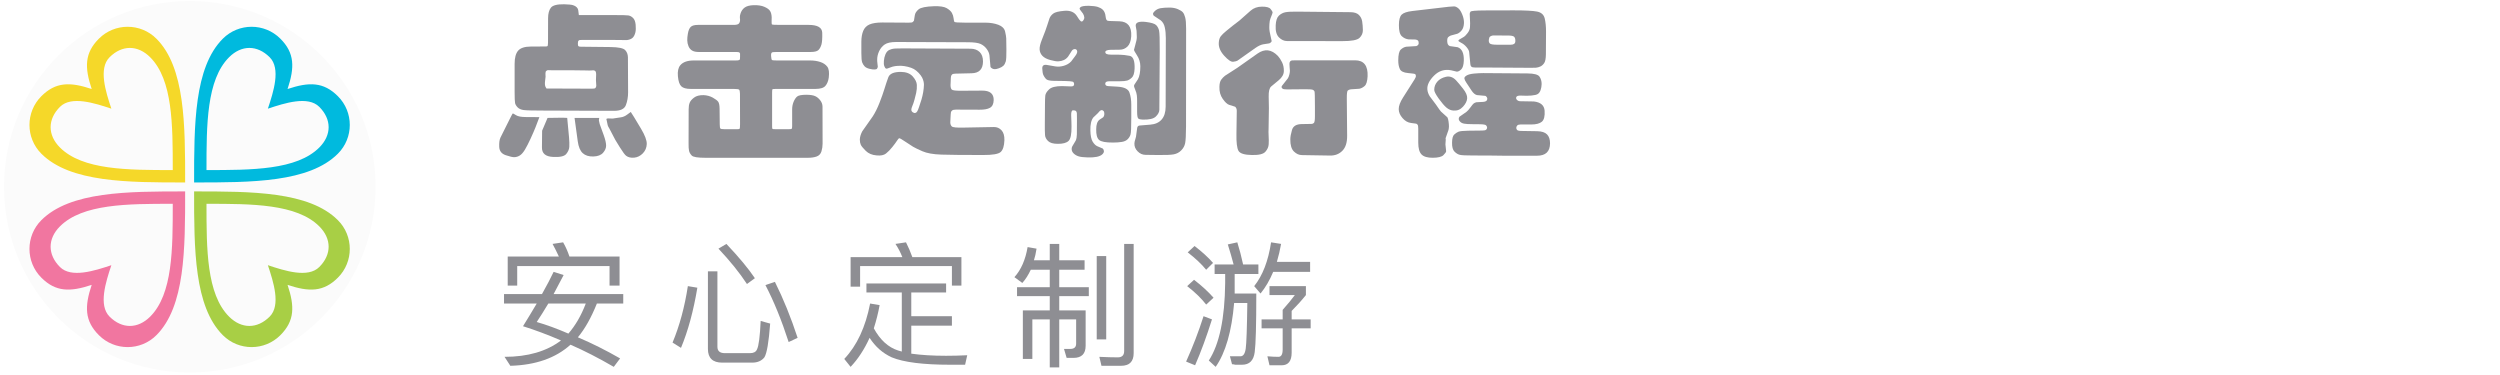
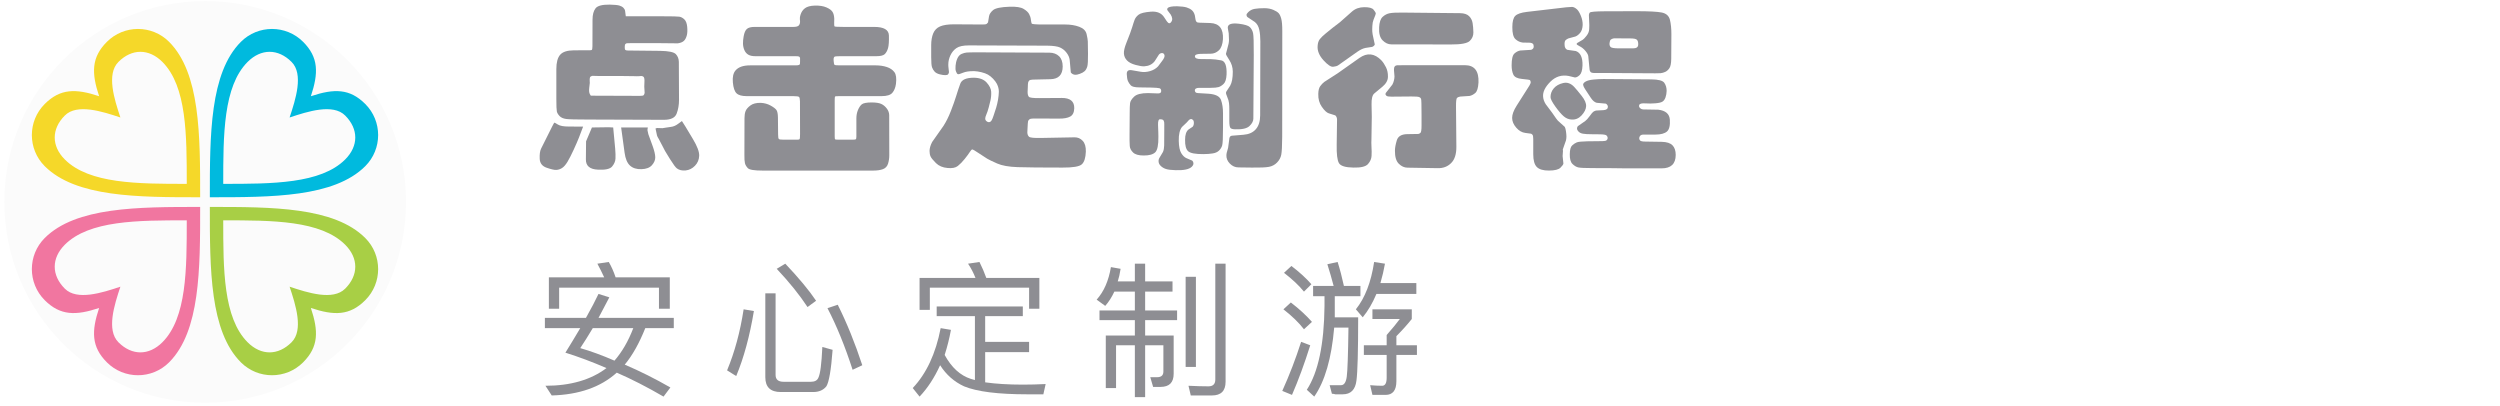
- <svg xmlns="http://www.w3.org/2000/svg" xml:space="preserve" width="400px" height="60px" version="1.1" style="shape-rendering:geometricPrecision; text-rendering:geometricPrecision; image-rendering:optimizeQuality; fill-rule:evenodd; clip-rule:evenodd" viewBox="0 0 400 60">
+ <svg xmlns="http://www.w3.org/2000/svg" xml:space="preserve" width="370" height="60" version="1.1" style="shape-rendering:geometricPrecision; text-rendering:geometricPrecision; image-rendering:optimizeQuality; fill-rule:evenodd; clip-rule:evenodd" viewBox="0 0 370 60">
  <g id="图层_x0020_1">
    <path class="fil0" d="M86.301 18.74c-0.24,0.65 -0.449,1.2 -0.628,1.649 -0.179,0.454 -0.436,1.044 -0.772,1.777 -0.337,0.733 -0.642,1.327 -0.913,1.781 -0.275,0.449 -0.545,0.759 -0.82,0.93 -0.271,0.17 -0.559,0.261 -0.855,0.27 -0.258,0.018 -0.721,-0.087 -1.389,-0.314 -0.668,-0.227 -1.016,-0.668 -1.047,-1.323 -0.031,-0.654 0.035,-1.156 0.196,-1.497l1.611 -3.221c0.214,-0.428 0.336,-0.642 0.367,-0.646 0.03,-0.004 0.2,0.092 0.519,0.288 0.314,0.196 0.847,0.293 1.597,0.293l2.134 0.013zm1.38 -11.881l0.013 -3.937c0,-0.75 0.153,-1.313 0.45,-1.693 0.296,-0.38 0.999,-0.559 2.107,-0.546 0.708,0.018 1.188,0.066 1.432,0.144 0.249,0.074 0.445,0.188 0.589,0.336 0.144,0.149 0.228,0.306 0.245,0.467l0.1 0.782 5.639 0c1.244,0 2.004,0.017 2.27,0.056 0.27,0.04 0.519,0.171 0.755,0.398 0.236,0.227 0.375,0.589 0.423,1.091 0.048,0.506 0.031,0.912 -0.043,1.231 -0.105,0.406 -0.258,0.702 -0.467,0.881 -0.21,0.179 -0.507,0.293 -0.891,0.345l-2.479 -0.026 -4.591 0c-0.249,0 -0.402,0.004 -0.463,0.013 -0.057,0.009 -0.122,0.043 -0.196,0.101 -0.074,0.06 -0.11,0.209 -0.114,0.444 -0.004,0.232 0.026,0.38 0.088,0.441 0.065,0.057 0.192,0.088 0.379,0.088l4.753 0.052c1.27,0.018 2.052,0.179 2.344,0.484 0.288,0.306 0.436,0.69 0.445,1.153l0.026 5.613c0,0.742 -0.117,1.422 -0.353,2.038 -0.232,0.62 -0.873,0.925 -1.925,0.917l-11.147 -0.04c-1.75,0 -2.837,-0.026 -3.269,-0.083 -0.428,-0.056 -0.755,-0.2 -0.978,-0.427 -0.222,-0.232 -0.358,-0.459 -0.41,-0.681 -0.048,-0.218 -0.074,-0.843 -0.074,-1.864l0 -4.413c0,-0.982 0.187,-1.685 0.563,-2.117 0.375,-0.432 1.043,-0.65 2.007,-0.659l2.414 -0.013c0.131,0 0.218,-0.017 0.271,-0.056 0.052,-0.04 0.078,-0.21 0.087,-0.52zm-0.24 7.302l7.262 0.027c0.306,0.008 0.498,-0.031 0.568,-0.114 0.074,-0.087 0.118,-0.201 0.135,-0.345l-0.052 -0.868c-0.009,-0.018 -0.009,-0.048 0,-0.092l0.026 -0.781c0,-0.048 0,-0.105 0,-0.166 -0.009,-0.214 -0.048,-0.358 -0.113,-0.432 -0.07,-0.079 -0.184,-0.127 -0.345,-0.144 -0.018,0 -0.127,0.008 -0.323,0.026 -0.196,0.017 -0.45,0.017 -0.76,0 -0.31,-0.018 -0.995,-0.026 -2.051,-0.026l-3.234 0 -0.921 -0.022c-0.179,0.065 -0.284,0.144 -0.314,0.227 -0.031,0.087 -0.044,0.166 -0.044,0.244 -0.009,0.109 -0.009,0.223 0.004,0.341 0.013,0.113 0.018,0.192 0.013,0.235 -0.004,0.04 -0.03,0.284 -0.083,0.72 -0.052,0.441 -0.017,0.76 0.101,0.956l0.131 0.214zm2.618 4.671l0.694 0.034 0.293 3.121c0.052,0.607 0.065,1.104 0.044,1.497 -0.022,0.393 -0.184,0.777 -0.493,1.153 -0.306,0.375 -1.009,0.532 -2.109,0.471 -1.2,-0.053 -1.793,-0.559 -1.776,-1.524l0.026 -2.671 0.869 -2.047 2.452 -0.034zm1.869 0.034l3.95 0c-0.048,0.258 -0.066,0.402 -0.048,0.437l0.126 0.563 0.65 1.789c0.24,0.673 0.363,1.209 0.372,1.611 0.008,0.401 -0.149,0.79 -0.48,1.169 -0.328,0.38 -0.847,0.581 -1.563,0.603 -0.716,0.022 -1.283,-0.157 -1.698,-0.533 -0.41,-0.375 -0.677,-1.012 -0.799,-1.915l-0.51 -3.724zm9.514 -0.139l1.113 1.854c0.638,1.066 0.947,1.891 0.926,2.467 -0.022,0.58 -0.232,1.078 -0.624,1.483 -0.398,0.411 -0.86,0.642 -1.384,0.694 -0.524,0.049 -0.951,-0.048 -1.283,-0.296 -0.196,-0.136 -0.537,-0.598 -1.026,-1.379 -0.484,-0.786 -0.729,-1.183 -0.729,-1.192l-0.921 -1.763c-0.161,-0.258 -0.253,-0.441 -0.279,-0.55l-0.192 -0.908c-0.017,-0.026 -0.026,-0.057 -0.031,-0.092 -0.004,-0.03 0.075,-0.065 0.236,-0.1l0.795 0.026c0.065,0 0.2,-0.022 0.401,-0.065 0.201,-0.044 0.485,-0.083 0.855,-0.127 0.371,-0.043 0.734,-0.197 1.083,-0.467 0.349,-0.271 0.528,-0.402 0.541,-0.397 0.013,0.004 0.188,0.275 0.519,0.812z" fill="#8E8E93" />
    <path id="1" class="fil0" d="M126.744 20.197l0 -2.684c0,-0.428 0.074,-0.829 0.223,-1.204 0.153,-0.371 0.34,-0.659 0.563,-0.856 0.227,-0.196 0.733,-0.292 1.514,-0.292 0.616,0.009 1.074,0.078 1.375,0.218 0.306,0.135 0.576,0.358 0.812,0.663 0.24,0.306 0.362,0.638 0.371,0.995l0.013 5.949c0,0.42 -0.061,0.83 -0.183,1.236 -0.127,0.401 -0.38,0.676 -0.764,0.816 -0.38,0.139 -0.86,0.209 -1.432,0.209l-16.354 0c-1.244,0 -1.977,-0.118 -2.204,-0.362 -0.227,-0.244 -0.371,-0.489 -0.428,-0.742 -0.061,-0.253 -0.087,-0.672 -0.078,-1.261l0.013 -5.395c0,-0.419 0.052,-0.764 0.161,-1.043 0.105,-0.275 0.341,-0.554 0.707,-0.829 0.367,-0.28 0.882,-0.406 1.537,-0.393 0.545,0.026 1.034,0.161 1.471,0.406 0.432,0.24 0.72,0.463 0.855,0.659 0.135,0.196 0.21,0.563 0.218,1.1l0.026 2.531c0,0.367 0.035,0.581 0.11,0.651 0.069,0.07 0.274,0.1 0.606,0.1l2.148 0c0.153,0 0.257,-0.018 0.305,-0.061 0.052,-0.044 0.079,-0.297 0.079,-0.755l-0.013 -4.858c-0.009,-0.341 -0.053,-0.555 -0.127,-0.642 -0.079,-0.083 -0.371,-0.126 -0.881,-0.126l-6.87 0c-0.716,0 -1.218,-0.14 -1.506,-0.415 -0.293,-0.279 -0.472,-0.812 -0.546,-1.606 -0.074,-0.794 0.057,-1.384 0.389,-1.776 0.427,-0.502 1.143,-0.756 2.151,-0.756l6.726 0c0.28,0 0.458,-0.021 0.528,-0.065 0.074,-0.039 0.118,-0.087 0.131,-0.14 0.009,-0.052 0.018,-0.174 0.018,-0.371l0 -0.523c-0.035,-0.092 -0.079,-0.162 -0.135,-0.197 -0.057,-0.039 -0.236,-0.061 -0.542,-0.061l-5.935 0c-0.442,0 -0.795,-0.074 -1.053,-0.227 -0.261,-0.153 -0.454,-0.388 -0.584,-0.698 -0.127,-0.31 -0.192,-0.624 -0.197,-0.948 -0.004,-0.318 0.027,-0.672 0.096,-1.051 0.092,-0.537 0.253,-0.908 0.48,-1.109 0.223,-0.201 0.607,-0.301 1.144,-0.301l5.739 0c0.41,0 0.681,-0.074 0.808,-0.223 0.126,-0.148 0.188,-0.358 0.179,-0.619l-0.027 -0.306c-0.017,-0.196 0.014,-0.41 0.092,-0.641 0.127,-0.42 0.349,-0.742 0.664,-0.978 0.314,-0.236 0.799,-0.367 1.457,-0.389 0.69,-0.017 1.262,0.07 1.711,0.267 0.454,0.196 0.755,0.419 0.908,0.667 0.157,0.245 0.24,0.585 0.258,1.022 0,0.052 -0.005,0.235 -0.013,0.554 -0.009,0.323 0.008,0.511 0.043,0.563 0.039,0.057 0.476,0.083 1.314,0.083l4.565 0c1.432,0 2.156,0.424 2.178,1.266 0.022,0.847 -0.017,1.462 -0.122,1.855 -0.118,0.41 -0.288,0.715 -0.502,0.916 -0.218,0.201 -0.637,0.297 -1.248,0.297l-5.395 0c-0.463,0 -0.724,0.03 -0.79,0.083 -0.061,0.057 -0.105,0.135 -0.118,0.24 -0.017,0.101 -0.017,0.231 0,0.397 0.022,0.314 0.066,0.498 0.127,0.555 0.057,0.056 0.318,0.082 0.781,0.082l5.316 0c0.607,0 1.153,0.083 1.646,0.245 0.489,0.161 0.859,0.415 1.117,0.759 0.258,0.345 0.332,0.926 0.231,1.746 -0.078,0.546 -0.253,0.982 -0.532,1.31 -0.275,0.327 -0.807,0.493 -1.589,0.493l-6.267 0c-0.385,0 -0.594,0.021 -0.629,0.065 -0.03,0.04 -0.048,0.232 -0.048,0.572l0 5.307c0,0.266 0.018,0.415 0.057,0.45 0.039,0.035 0.183,0.048 0.441,0.048l2.226 0c0.205,0 0.336,-0.018 0.397,-0.057 0.057,-0.035 0.087,-0.175 0.087,-0.415z" fill="#8E8E93" />
    <path id="2" class="fil0" d="M144.783 7.745l10.536 0.048c0.598,0.009 1.074,0.188 1.428,0.533 0.353,0.345 0.532,0.851 0.532,1.514 -0.009,1.227 -0.611,1.855 -1.807,1.881l-2.619 0.062c-0.275,0.008 -0.449,0.056 -0.532,0.144 -0.079,0.082 -0.131,0.178 -0.157,0.288 -0.026,0.104 -0.044,0.375 -0.053,0.812l-0.026 0.571c0,0.345 0.061,0.585 0.188,0.725 0.122,0.139 0.641,0.205 1.554,0.196l3.308 -0.021c1.253,-0.01 1.872,0.497 1.855,1.518 -0.018,0.615 -0.218,1.026 -0.602,1.235 -0.38,0.21 -0.935,0.31 -1.659,0.302l-3.775 -0.014c-0.288,0 -0.489,0.044 -0.598,0.127 -0.114,0.087 -0.179,0.183 -0.205,0.292 -0.027,0.114 -0.053,0.48 -0.079,1.1l-0.026 0.537c0.008,0.275 0.087,0.485 0.24,0.633 0.148,0.153 0.764,0.214 1.846,0.188l4.897 -0.092c0.476,-0.009 0.882,0.166 1.209,0.515 0.327,0.349 0.485,0.882 0.467,1.597 -0.035,0.922 -0.231,1.546 -0.589,1.877 -0.358,0.336 -1.31,0.498 -2.85,0.489 -3.129,0 -5.347,-0.021 -6.652,-0.065 -1.305,-0.044 -2.313,-0.223 -3.029,-0.537 -0.716,-0.314 -1.209,-0.554 -1.484,-0.716 -0.27,-0.161 -0.69,-0.436 -1.252,-0.816 -0.563,-0.384 -0.887,-0.568 -0.974,-0.55 -0.083,0.022 -0.205,0.162 -0.362,0.406 -0.157,0.249 -0.406,0.585 -0.742,1.004 -0.336,0.423 -0.676,0.768 -1.017,1.039 -0.341,0.266 -0.842,0.366 -1.51,0.296 -0.716,-0.056 -1.288,-0.301 -1.72,-0.724 -0.427,-0.428 -0.698,-0.755 -0.799,-0.982 -0.1,-0.223 -0.152,-0.498 -0.152,-0.825 0.008,-0.397 0.135,-0.838 0.384,-1.314l1.663 -2.366c0.397,-0.606 0.768,-1.344 1.104,-2.208 0.336,-0.864 0.602,-1.615 0.795,-2.248 0.192,-0.637 0.396,-1.244 0.61,-1.824 0.219,-0.581 0.887,-0.869 2.004,-0.869 0.842,0.009 1.475,0.249 1.898,0.72 0.424,0.476 0.642,0.926 0.664,1.358 0.022,0.432 -0.013,0.864 -0.109,1.296 -0.048,0.231 -0.136,0.572 -0.253,1.017 -0.123,0.449 -0.236,0.799 -0.354,1.056 -0.114,0.258 -0.17,0.463 -0.166,0.62 0.004,0.157 0.083,0.288 0.232,0.397 0.148,0.105 0.292,0.14 0.427,0.096 0.109,-0.026 0.21,-0.109 0.293,-0.257 0.087,-0.144 0.179,-0.376 0.283,-0.69l0.384 -1.174c0.11,-0.367 0.201,-0.759 0.276,-1.178 0.069,-0.42 0.113,-0.812 0.122,-1.183 0.004,-0.371 -0.088,-0.755 -0.284,-1.157 -0.127,-0.249 -0.319,-0.502 -0.568,-0.768 -0.253,-0.262 -0.506,-0.467 -0.768,-0.616 -0.261,-0.144 -0.585,-0.261 -0.977,-0.357 -0.393,-0.092 -0.734,-0.145 -1.026,-0.153 -0.725,-0.018 -1.292,0.066 -1.707,0.244 -0.41,0.179 -0.663,0.245 -0.755,0.197 -0.087,-0.044 -0.174,-0.175 -0.253,-0.385 -0.083,-0.204 -0.105,-0.492 -0.069,-0.859 0.026,-0.349 0.108,-0.698 0.252,-1.043 0.149,-0.345 0.354,-0.577 0.629,-0.699 0.271,-0.118 0.524,-0.187 0.755,-0.209 0.227,-0.022 0.803,-0.031 1.724,-0.031zm-6.966 0.729l0 -1.794c0,-0.672 0.101,-1.252 0.297,-1.737 0.201,-0.484 0.541,-0.829 1.017,-1.034 0.48,-0.205 1.161,-0.31 2.047,-0.31l4.207 0.026c0.358,0.009 0.581,-0.026 0.664,-0.109 0.087,-0.079 0.148,-0.144 0.179,-0.196l0.144 -0.882c0.048,-0.332 0.253,-0.646 0.606,-0.943 0.354,-0.292 1.179,-0.458 2.475,-0.502 0.952,-0.026 1.633,0.079 2.03,0.319 0.401,0.24 0.676,0.489 0.82,0.755 0.144,0.262 0.236,0.541 0.267,0.838 0.035,0.292 0.078,0.489 0.122,0.58 0.048,0.096 0.628,0.14 1.746,0.14l3.212 0c0.781,0 1.475,0.114 2.082,0.34 0.607,0.228 0.965,0.586 1.082,1.074 0.114,0.489 0.175,0.856 0.183,1.1 0.009,0.245 0.018,0.851 0.027,1.82 0.009,0.974 -0.027,1.598 -0.101,1.868 -0.096,0.315 -0.226,0.55 -0.392,0.703 -0.166,0.153 -0.406,0.288 -0.716,0.397 -0.31,0.109 -0.537,0.157 -0.685,0.14 -0.271,-0.018 -0.489,-0.131 -0.651,-0.345l-0.166 -1.868c-0.043,-0.349 -0.196,-0.694 -0.454,-1.039 -0.262,-0.345 -0.58,-0.607 -0.964,-0.781 -0.384,-0.175 -1.026,-0.266 -1.921,-0.275l-11.583 -0.039c-0.834,0 -1.445,0.13 -1.829,0.392 -0.384,0.258 -0.681,0.616 -0.895,1.065 -0.214,0.454 -0.318,0.908 -0.318,1.371 -0.009,0.092 0.004,0.301 0.043,0.624 0.04,0.328 0.057,0.498 0.057,0.511 -0.026,0.139 -0.07,0.244 -0.14,0.323 -0.069,0.074 -0.205,0.113 -0.41,0.113 -0.187,0.009 -0.454,-0.03 -0.799,-0.113 -0.344,-0.088 -0.602,-0.218 -0.768,-0.398 -0.166,-0.178 -0.292,-0.388 -0.384,-0.628 -0.087,-0.236 -0.131,-0.742 -0.131,-1.506z" fill="#8E8E93" />
    <path id="3" class="fil0" d="M177.553 3.359l1.562 0.048c1.34,0.052 1.964,0.851 1.881,2.392 -0.052,0.768 -0.253,1.318 -0.602,1.649 -0.349,0.332 -0.76,0.503 -1.226,0.503l-1.497 0.021c-0.555,0.018 -0.83,0.144 -0.821,0.371 0,0.266 0.293,0.398 0.873,0.398l1.445 0.012c0.466,0.009 0.99,0.07 1.571,0.18 0.58,0.109 0.842,0.807 0.794,2.086 -0.035,0.689 -0.179,1.156 -0.436,1.396 -0.258,0.245 -0.507,0.402 -0.755,0.476 -0.249,0.07 -0.638,0.109 -1.174,0.109l-1.677 0c-0.444,0 -0.663,0.136 -0.654,0.406 0,0.087 0.035,0.17 0.104,0.245 0.066,0.078 0.188,0.117 0.358,0.126l1.533 0.092c1.06,0.07 1.684,0.379 1.881,0.938 0.196,0.559 0.292,1.205 0.292,1.938l0 2.073c0,1.532 -0.039,2.44 -0.126,2.715 -0.084,0.279 -0.236,0.524 -0.454,0.742 -0.219,0.218 -0.524,0.363 -0.921,0.428 -0.398,0.07 -0.869,0.105 -1.415,0.105 -1.174,0.008 -1.92,-0.136 -2.243,-0.424 -0.318,-0.288 -0.471,-0.855 -0.454,-1.702 0,-0.738 0.17,-1.248 0.515,-1.519l0.598 -0.397c0.122,-0.136 0.184,-0.319 0.188,-0.55 0.004,-0.231 -0.044,-0.388 -0.144,-0.471 -0.096,-0.088 -0.188,-0.131 -0.271,-0.131 -0.105,0.008 -0.205,0.056 -0.31,0.144l-0.344 0.38 -0.69 0.654c-0.34,0.432 -0.498,1.126 -0.476,2.069 0.018,0.838 0.144,1.44 0.371,1.811 0.231,0.371 0.48,0.611 0.742,0.725l0.873 0.371c0.118,0.118 0.179,0.262 0.183,0.427 0.005,0.166 -0.082,0.332 -0.262,0.502 -0.392,0.367 -1.182,0.528 -2.365,0.489 -0.646,-0.017 -1.126,-0.074 -1.432,-0.174 -0.305,-0.096 -0.572,-0.253 -0.794,-0.472 -0.223,-0.218 -0.323,-0.471 -0.306,-0.763 0,-0.11 0.035,-0.232 0.101,-0.367l0.55 -0.921c0.113,-0.257 0.17,-0.581 0.179,-0.973l0.013 -2.135 0 -0.449c0.008,-0.45 0.004,-0.734 -0.013,-0.842 -0.031,-0.171 -0.088,-0.289 -0.166,-0.345 -0.074,-0.061 -0.223,-0.092 -0.441,-0.096 -0.218,-0.005 -0.319,0.275 -0.301,0.837l0.039 1.074 0.013 0.651c0.018,1.235 -0.14,2.016 -0.471,2.335 -0.336,0.318 -0.908,0.476 -1.728,0.467 -0.734,0 -1.249,-0.153 -1.554,-0.45 -0.301,-0.297 -0.463,-0.615 -0.485,-0.96 -0.022,-0.34 -0.03,-0.598 -0.03,-0.777l0 -0.31c-0.009,-0.458 -0.009,-0.698 0,-0.716l0.022 -3.081c0,-0.646 0.017,-1.126 0.052,-1.432 0.035,-0.305 0.236,-0.633 0.602,-0.982 0.367,-0.353 1.052,-0.528 2.056,-0.528 0.589,0.009 1.06,0.026 1.414,0.048 0.354,0.022 0.532,-0.091 0.537,-0.332 0.004,-0.244 -0.083,-0.388 -0.262,-0.436 -0.179,-0.048 -0.585,-0.078 -1.213,-0.096l-1.777 -0.026c-0.659,-0.009 -1.073,-0.109 -1.253,-0.306 -0.178,-0.196 -0.318,-0.41 -0.418,-0.632 -0.096,-0.228 -0.153,-0.572 -0.171,-1.031 -0.017,-0.462 0.227,-0.654 0.729,-0.576l1.34 0.232c0.428,0.074 0.886,0.043 1.371,-0.096 0.484,-0.14 0.881,-0.376 1.187,-0.699l0.602 -0.803c0.288,-0.367 0.406,-0.655 0.354,-0.86 -0.057,-0.205 -0.175,-0.305 -0.354,-0.31 -0.179,-0.004 -0.336,0.07 -0.471,0.223l-0.629 0.982c-0.366,0.471 -0.881,0.72 -1.545,0.755 -0.284,0.018 -0.711,-0.048 -1.279,-0.205 -0.572,-0.153 -0.995,-0.375 -1.274,-0.664 -0.275,-0.288 -0.428,-0.628 -0.454,-1.016 -0.026,-0.389 0.096,-0.908 0.358,-1.567 0.445,-1.109 0.733,-1.886 0.864,-2.331 0.131,-0.45 0.253,-0.812 0.358,-1.095 0.105,-0.28 0.305,-0.538 0.593,-0.76 0.293,-0.227 0.895,-0.375 1.816,-0.45 0.921,-0.069 1.585,0.214 1.982,0.852 0.266,0.436 0.462,0.702 0.598,0.807 0.13,0.1 0.262,0.074 0.388,-0.079 0.127,-0.152 0.192,-0.322 0.192,-0.51 -0.017,-0.214 -0.092,-0.424 -0.218,-0.629l-0.472 -0.624c-0.034,-0.061 -0.056,-0.118 -0.06,-0.166 -0.005,-0.052 0.026,-0.113 0.082,-0.179 0.158,-0.187 0.62,-0.279 1.397,-0.27 0.628,0.017 1.104,0.078 1.423,0.179 0.323,0.104 0.58,0.244 0.777,0.423 0.196,0.179 0.336,0.428 0.419,0.755l0.104 0.624c0.027,0.144 0.075,0.258 0.154,0.332 0.078,0.079 0.231,0.118 0.458,0.118zm8.004 4.805l-0.061 9.415c-0.009,0.358 -0.201,0.715 -0.571,1.073 -0.372,0.358 -1.079,0.52 -2.126,0.485 -0.327,-0.009 -0.55,-0.065 -0.672,-0.175 -0.122,-0.104 -0.188,-0.467 -0.188,-1.091l0 -1.689c0,-0.34 -0.013,-0.646 -0.044,-0.921 -0.03,-0.271 -0.117,-0.58 -0.266,-0.921 -0.152,-0.34 -0.209,-0.567 -0.174,-0.676 0.008,-0.035 0.026,-0.079 0.052,-0.127l0.563 -0.86c0.253,-0.449 0.384,-1.143 0.384,-2.081 -0.009,-0.634 -0.183,-1.205 -0.528,-1.729 -0.341,-0.52 -0.502,-0.82 -0.485,-0.908 0,-0.017 0.057,-0.222 0.166,-0.62 0.114,-0.397 0.188,-0.685 0.223,-0.868 0.039,-0.183 0.061,-0.363 0.061,-0.541 -0.009,0 -0.013,-0.114 -0.013,-0.336l-0.026 -0.651 -0.127 -0.729c-0.017,-0.052 -0.022,-0.096 -0.013,-0.139 0.009,-0.502 0.554,-0.69 1.637,-0.563 0.868,0.109 1.414,0.279 1.641,0.51 0.227,0.231 0.38,0.524 0.463,0.877 0.078,0.354 0.113,1.441 0.104,3.265zm0.947 8.926l0.027 -10.994c0,-0.642 -0.053,-1.209 -0.162,-1.703 -0.105,-0.493 -0.323,-0.873 -0.654,-1.139l-1.114 -0.742c-0.069,-0.083 -0.109,-0.183 -0.117,-0.292 -0.009,-0.11 0.078,-0.254 0.257,-0.424 0.262,-0.262 0.59,-0.427 0.974,-0.489 0.384,-0.065 0.859,-0.096 1.431,-0.096 0.502,0.005 0.938,0.092 1.305,0.249 0.366,0.157 0.628,0.319 0.786,0.489 0.157,0.17 0.288,0.445 0.388,0.825 0.105,0.38 0.153,0.986 0.153,1.811l-0.013 15.678c-0.009,1.327 -0.053,2.209 -0.14,2.641 -0.083,0.427 -0.292,0.811 -0.62,1.147 -0.327,0.341 -0.728,0.55 -1.196,0.642 -0.467,0.088 -1.313,0.127 -2.531,0.109l-1.982 -0.026c-0.484,0 -0.912,-0.188 -1.278,-0.563 -0.367,-0.375 -0.537,-0.803 -0.511,-1.279 0,-0.083 0.013,-0.183 0.039,-0.292l0.214 -0.768 0.192 -1.432c0.053,-0.223 0.179,-0.341 0.384,-0.358l1.702 -0.14c0.791,-0.061 1.401,-0.331 1.821,-0.816 0.423,-0.48 0.637,-1.161 0.645,-2.038z" fill="#8E8E93" />
    <path id="4" class="fil0" d="M200.877 7.667l-2.881 2.034c-0.109,0.074 -0.336,0.135 -0.68,0.179 -0.345,0.043 -0.829,-0.284 -1.454,-0.974 -0.62,-0.689 -0.908,-1.388 -0.855,-2.095 0.026,-0.436 0.135,-0.777 0.331,-1.025 0.197,-0.245 0.476,-0.52 0.843,-0.817l1.052 -0.855c0.698,-0.533 1.056,-0.803 1.073,-0.821l1.79 -1.584c0.485,-0.428 1.087,-0.642 1.807,-0.646 0.725,-0.004 1.183,0.118 1.383,0.371 0.201,0.249 0.31,0.423 0.328,0.511 0.017,0.091 -0.096,0.419 -0.336,0.991 -0.092,0.213 -0.149,0.515 -0.17,0.903 -0.022,0.384 -0.022,0.668 -0.009,0.847 0.009,0.196 0.07,0.545 0.187,1.052 0.114,0.502 0.175,0.776 0.179,0.824 0.005,0.044 -0.026,0.11 -0.096,0.184 -0.078,0.087 -0.17,0.148 -0.283,0.192l-0.982 0.153c-0.367,0.069 -0.777,0.261 -1.227,0.576zm-2.889 3.173l3.208 -2.265c1.152,-0.812 2.239,-0.686 3.26,0.37 0.249,0.271 0.471,0.612 0.672,1.017 0.201,0.406 0.297,0.874 0.288,1.406 -0.008,0.532 -0.283,1.021 -0.82,1.467l-1.2 0.995c-0.293,0.248 -0.424,0.79 -0.406,1.623 0.022,0.838 0.034,1.449 0.034,1.842l-0.052 3.387 -0.013 0.437c-0.009,0.161 0,0.418 0.026,0.772 0.027,0.353 0.027,0.747 0.005,1.179 -0.018,0.427 -0.197,0.833 -0.528,1.209 -0.332,0.375 -1.048,0.55 -2.148,0.523 -1.196,-0.017 -1.912,-0.24 -2.156,-0.672 -0.244,-0.432 -0.354,-1.34 -0.327,-2.728l0.052 -3.684c0,-0.266 -0.083,-0.48 -0.257,-0.641l-0.969 -0.306c-0.302,-0.096 -0.638,-0.41 -1.017,-0.947 -0.38,-0.537 -0.559,-1.178 -0.533,-1.929 0.009,-0.511 0.105,-0.89 0.284,-1.139 0.179,-0.249 0.384,-0.459 0.611,-0.637l1.986 -1.279zm16.76 -4.26l-8.834 -0.013c-0.463,0 -0.891,-0.197 -1.287,-0.594 -0.394,-0.397 -0.568,-1.038 -0.516,-1.924 0.035,-0.743 0.206,-1.257 0.516,-1.55 0.314,-0.288 0.658,-0.467 1.043,-0.541 0.384,-0.074 1.016,-0.105 1.894,-0.096l8.528 0.087c0.598,0.009 1.039,0.153 1.323,0.432 0.288,0.275 0.462,0.624 0.532,1.039 0.065,0.419 0.105,0.877 0.113,1.371 0.009,0.493 -0.17,0.916 -0.536,1.269 -0.367,0.354 -1.292,0.529 -2.776,0.52zm0.742 9.244l0.052 5.897c0.009,1.091 -0.249,1.894 -0.772,2.413 -0.524,0.524 -1.183,0.773 -1.977,0.755l-4.474 -0.074c-0.472,0 -0.899,-0.192 -1.292,-0.576 -0.393,-0.384 -0.585,-1.03 -0.576,-1.942 0,-0.402 0.091,-0.904 0.271,-1.51 0.178,-0.607 0.689,-0.917 1.531,-0.934l1.585 -0.026c0.152,0 0.283,-0.057 0.392,-0.166 0.105,-0.109 0.158,-0.454 0.158,-1.035l0 -1.623c0,-1.467 -0.022,-2.261 -0.07,-2.379 -0.048,-0.122 -0.144,-0.21 -0.288,-0.262 -0.144,-0.057 -0.524,-0.083 -1.135,-0.083l-2.955 0.026c-0.393,0.005 -0.641,-0.039 -0.751,-0.135 -0.104,-0.1 -0.152,-0.192 -0.144,-0.275 0,-0.035 0.026,-0.092 0.074,-0.166l0.948 -1.204c0.096,-0.171 0.17,-0.358 0.222,-0.568 0.057,-0.209 0.087,-0.414 0.096,-0.62 0,-0.078 -0.013,-0.261 -0.043,-0.549 -0.031,-0.288 -0.04,-0.476 -0.031,-0.564 0,-0.178 0.039,-0.314 0.122,-0.41 0.079,-0.092 0.193,-0.144 0.337,-0.153 0.144,-0.008 0.584,-0.013 1.317,-0.013l8.721 0c1.405,0 2.078,0.852 2.008,2.558 -0.044,0.803 -0.201,1.318 -0.472,1.554 -0.275,0.235 -0.554,0.38 -0.846,0.44l-1.38 0.092c-0.205,0.031 -0.362,0.096 -0.475,0.192 -0.11,0.092 -0.162,0.542 -0.153,1.34z" fill="#8E8E93" />
    <path id="5" class="fil0" d="M224.477 15.619l1.868 -2.942c0.153,-0.244 0.218,-0.432 0.196,-0.554 -0.017,-0.122 -0.057,-0.21 -0.105,-0.262 -0.052,-0.052 -0.436,-0.109 -1.148,-0.174 -0.711,-0.062 -1.147,-0.28 -1.313,-0.647 -0.17,-0.366 -0.254,-0.82 -0.254,-1.366 0,-0.921 0.14,-1.505 0.411,-1.75 0.275,-0.249 0.563,-0.397 0.868,-0.449l1.615 -0.101c0.245,-0.096 0.371,-0.244 0.376,-0.454 0.004,-0.209 -0.04,-0.362 -0.136,-0.454 -0.083,-0.07 -0.218,-0.118 -0.397,-0.144l-1.087 -0.022c-0.397,-0.043 -0.759,-0.209 -1.078,-0.501 -0.318,-0.288 -0.476,-0.886 -0.467,-1.79 0,-0.825 0.149,-1.383 0.441,-1.667 0.292,-0.288 0.864,-0.48 1.707,-0.581l5.818 -0.68c0.349,-0.035 0.637,-0.053 0.855,-0.057 0.223,-0.005 0.476,0.118 0.755,0.366 0.197,0.188 0.389,0.507 0.572,0.965 0.184,0.454 0.27,0.899 0.262,1.336 -0.026,0.51 -0.148,0.899 -0.367,1.16 -0.218,0.267 -0.449,0.45 -0.698,0.55l-1.048 0.284c-0.152,0.061 -0.292,0.149 -0.414,0.262 -0.122,0.113 -0.175,0.358 -0.149,0.725 0.018,0.362 0.153,0.598 0.411,0.702l1.252 0.179c0.69,0.245 1.021,0.956 0.987,2.135 -0.026,0.715 -0.17,1.191 -0.428,1.431 -0.262,0.24 -0.493,0.354 -0.698,0.345l-0.908 -0.218c-1.048,-0.206 -1.96,0.083 -2.732,0.859 -0.769,0.773 -1.127,1.511 -1.065,2.209 0.026,0.362 0.152,0.729 0.384,1.1l0.969 1.292c0.488,0.716 0.764,1.1 0.833,1.152l1.022 0.921c0.078,0.144 0.135,0.367 0.178,0.663 0.044,0.302 0.066,0.563 0.066,0.795 -0.009,0.214 -0.03,0.392 -0.066,0.537l-0.471 1.344 0.026 0.227 -0.052 0.755 0.113 1.087 0 0.013c-0.008,0.135 -0.152,0.345 -0.432,0.62 -0.283,0.279 -0.851,0.419 -1.702,0.423 -0.851,0.004 -1.453,-0.174 -1.802,-0.532 -0.35,-0.358 -0.524,-0.987 -0.524,-1.89l0 -2.24c0,-0.348 -0.039,-0.562 -0.122,-0.645 -0.083,-0.079 -0.149,-0.131 -0.205,-0.149 -0.057,-0.013 -0.336,-0.052 -0.838,-0.113 -0.502,-0.061 -0.956,-0.319 -1.353,-0.782 -0.402,-0.458 -0.603,-0.938 -0.607,-1.435 -0.005,-0.502 0.222,-1.114 0.681,-1.838zm5.001 -1.253c0,-0.484 0.162,-0.916 0.485,-1.296 0.323,-0.379 0.786,-0.641 1.384,-0.781 0.593,-0.14 1.139,0.048 1.632,0.572 0.284,0.305 0.655,0.75 1.113,1.335 0.462,0.581 0.681,1.096 0.654,1.532 -0.026,0.441 -0.248,0.886 -0.667,1.345 -0.415,0.453 -0.917,0.663 -1.493,0.619 -0.41,-0.017 -0.794,-0.174 -1.148,-0.471 -0.353,-0.301 -0.768,-0.786 -1.252,-1.458 -0.48,-0.677 -0.716,-1.139 -0.708,-1.397zm11.174 10.55l-2.108 -0.027 -2.89 -0.012c-1.073,0 -1.758,-0.031 -2.051,-0.096 -0.297,-0.062 -0.585,-0.232 -0.873,-0.511 -0.283,-0.275 -0.419,-0.764 -0.401,-1.462 0.008,-0.66 0.126,-1.087 0.358,-1.292 0.231,-0.205 0.453,-0.354 0.672,-0.441 0.218,-0.092 0.733,-0.144 1.553,-0.162l2.261 -0.026c0.319,0 0.524,-0.048 0.62,-0.144 0.101,-0.1 0.149,-0.21 0.144,-0.336 -0.004,-0.122 -0.057,-0.24 -0.161,-0.349 -0.101,-0.109 -0.428,-0.17 -0.974,-0.179l-1.252 -0.013c-0.568,0 -0.996,-0.026 -1.279,-0.079 -0.279,-0.048 -0.498,-0.157 -0.655,-0.323 -0.161,-0.166 -0.231,-0.336 -0.214,-0.506 0.009,-0.087 0.048,-0.179 0.118,-0.284l1.096 -0.764c0.179,-0.13 0.397,-0.371 0.654,-0.724 0.253,-0.353 0.432,-0.567 0.529,-0.637 0.1,-0.074 0.235,-0.136 0.406,-0.188l1.134 -0.061c0.419,-0.035 0.629,-0.201 0.629,-0.502 -0.009,-0.179 -0.105,-0.332 -0.293,-0.458l-1.37 -0.127c-0.306,-0.078 -0.598,-0.327 -0.869,-0.742l-0.82 -1.244c-0.179,-0.262 -0.28,-0.48 -0.31,-0.65 -0.031,-0.17 0.083,-0.336 0.344,-0.493 0.258,-0.157 0.664,-0.262 1.214,-0.315 0.55,-0.048 1.034,-0.074 1.453,-0.074l7.071 0.053c1.056,0.008 1.698,0.179 1.929,0.51 0.231,0.332 0.345,0.729 0.345,1.187 -0.009,0.358 -0.066,0.686 -0.17,0.978 -0.11,0.297 -0.258,0.502 -0.45,0.62 -0.192,0.122 -0.532,0.201 -1.021,0.244 -0.493,0.044 -0.995,0.048 -1.515,0.013 -0.519,-0.034 -0.82,0.04 -0.894,0.223 -0.079,0.183 -0.026,0.354 0.152,0.506 0.083,0.088 0.219,0.14 0.398,0.166l2.26 0.04c1.083,0.126 1.655,0.619 1.716,1.483 0.056,0.86 -0.083,1.441 -0.428,1.746 -0.349,0.301 -0.921,0.454 -1.724,0.454l-1.711 0c-0.249,0 -0.419,0.053 -0.519,0.166 -0.096,0.109 -0.149,0.231 -0.153,0.362 -0.005,0.135 0.043,0.249 0.139,0.354 0.101,0.1 0.354,0.153 0.764,0.153l2.453 0.039c0.725,0.017 1.248,0.187 1.567,0.511 0.319,0.323 0.48,0.803 0.48,1.431 -0.009,1.323 -0.703,1.982 -2.086,1.982l-5.268 0zm2.649 -14.076l-6.163 -0.04c-0.384,0 -0.741,0 -1.073,0.005 -0.336,0.004 -0.55,-0.039 -0.646,-0.14 -0.101,-0.096 -0.153,-0.223 -0.162,-0.375l-0.192 -1.973c-0.026,-0.218 -0.17,-0.484 -0.427,-0.79 -0.262,-0.31 -0.55,-0.537 -0.865,-0.689 -0.314,-0.158 -0.458,-0.271 -0.432,-0.35 0.005,-0.03 0.044,-0.078 0.114,-0.14l0.803 -0.471c0.122,-0.078 0.305,-0.27 0.55,-0.58 0.248,-0.314 0.379,-0.642 0.392,-0.991 0.014,-0.353 0.018,-0.546 0.018,-0.589l-0.061 -1.484c-0.009,-0.127 0.035,-0.253 0.131,-0.371 0.1,-0.118 0.833,-0.184 2.208,-0.192l4.718 -0.013c1.825,0 3.064,0.065 3.728,0.196 0.659,0.135 1.06,0.493 1.209,1.083 0.144,0.589 0.214,1.296 0.214,2.121l-0.022 3.657c-0.009,0.668 -0.101,1.126 -0.271,1.375 -0.17,0.253 -0.371,0.432 -0.606,0.546 -0.236,0.109 -0.472,0.174 -0.703,0.196 -0.236,0.022 -1.056,0.026 -2.462,0.009zm-3.736 -3.684l2.147 0c0.48,0 0.725,-0.179 0.742,-0.532 0.018,-0.354 -0.048,-0.598 -0.196,-0.742 -0.148,-0.14 -0.506,-0.206 -1.069,-0.197l-2.327 -0.013c-0.222,0.044 -0.379,0.109 -0.471,0.196 -0.096,0.092 -0.153,0.262 -0.179,0.507 -0.026,0.249 0.026,0.441 0.153,0.576 0.127,0.135 0.528,0.205 1.2,0.205z" fill="#8E8E93" />
    <path class="fil0" d="M99.13 41.05l0 4.646 -1.603 0 0 -3.126 -14.773 0 0 3.126 -1.52 0 0 -4.646 8.187 0c-0.338,-0.731 -0.673,-1.405 -1.012,-2.025l1.69 -0.252c0.392,0.674 0.731,1.434 1.012,2.277l8.019 0zm-18.487 5.997l6.077 0c0.789,-1.408 1.408,-2.589 1.859,-3.548l1.603 0.508c-0.562,1.07 -1.099,2.082 -1.603,3.04l11.141 0 0 1.517 -4.218 0c-0.9,2.251 -1.916,4.052 -3.04,5.403 2.251,0.958 4.503,2.086 6.754,3.379l-1.012 1.351c-2.421,-1.408 -4.73,-2.59 -6.924,-3.545 -2.366,2.137 -5.572,3.264 -9.625,3.376l-0.929 -1.434c3.714,0 6.725,-0.875 9.034,-2.619 -2.082,-0.901 -4.11,-1.661 -6.08,-2.28 0.731,-1.182 1.466,-2.392 2.197,-3.631l-5.234 0 0 -1.517zm7.089 1.517c-0.673,1.127 -1.293,2.111 -1.855,2.957 1.574,0.451 3.264,1.07 5.065,1.855 1.124,-1.293 2.053,-2.896 2.784,-4.812l-5.994 0z" fill="#8E8E93" />
    <path id="1" class="fil0" d="M115.547 58.02c-1.52,0 -2.28,-0.731 -2.28,-2.194l0 -12.41 1.52 0 0 12.071c0,0.678 0.393,1.016 1.182,1.016l4.052 0c0.562,0 0.929,-0.198 1.095,-0.594 0.285,-0.562 0.479,-2.082 0.591,-4.557l1.52 0.422c-0.223,2.982 -0.533,4.783 -0.926,5.403 -0.45,0.562 -1.098,0.843 -1.945,0.843l-4.809 0zm-3.97 -11.988c-0.619,3.717 -1.491,6.923 -2.618,9.625l-1.351 -0.843c1.127,-2.702 1.941,-5.713 2.449,-9.034l1.52 0.252zm12.41 -0.93c1.351,2.702 2.561,5.688 3.631,8.952l-1.433 0.673c-1.128,-3.487 -2.367,-6.527 -3.718,-9.117l1.52 -0.508zm-7.766 -6.077c2.028,2.14 3.544,3.97 4.56,5.487l-1.268 0.929c-1.181,-1.801 -2.702,-3.685 -4.56,-5.656l1.268 -0.76z" fill="#8E8E93" />
    <path id="2" class="fil0" d="M138.629 45.358l12.748 0 0 1.434 -5.572 0 0 3.8 6.501 0 0 1.52 -6.501 0 0 4.474c1.577,0.223 3.436,0.339 5.572,0.339 1.07,0 2.197,-0.029 3.379,-0.087l-0.339 1.52 -2.363 0c-4.333,0 -7.46,-0.392 -9.373,-1.181 -1.462,-0.674 -2.644,-1.718 -3.544,-3.123 -0.847,1.855 -1.859,3.404 -3.041,4.643l-1.012 -1.268c2.025,-2.136 3.404,-5.093 4.135,-8.865l1.521 0.256c-0.224,1.235 -0.533,2.474 -0.93,3.714 1.016,1.858 2.309,3.04 3.884,3.544 0.226,0.058 0.424,0.115 0.594,0.169l0 -9.455 -5.659 0 0 -1.434zm15.198 -4.222l0 4.56 -1.521 0 0 -3.126 -14.689 0 0 3.292 -1.521 0 0 -4.726 8.275 0c-0.281,-0.731 -0.649,-1.437 -1.099,-2.111l1.689 -0.252c0.393,0.785 0.732,1.574 1.013,2.363l7.853 0z" fill="#8E8E93" />
    <path id="3" class="fil0" d="M164.924 43.161c-0.396,0.846 -0.847,1.549 -1.351,2.111l-1.268 -0.926c1.07,-1.185 1.772,-2.789 2.111,-4.813l1.433 0.252c-0.111,0.732 -0.252,1.351 -0.421,1.859l2.532 0 0 -2.619 1.52 0 0 2.619 4.053 0 0 1.517 -4.053 0 0 2.788 4.73 0 0 1.433 -4.73 0 0 2.281 4.222 0 0 5.655c0,1.297 -0.648,1.942 -1.942,1.945l-1.098 0 -0.422 -1.437 1.013 0c0.619,0 0.929,-0.281 0.929,-0.843l0 -3.883 -2.702 0 0 7.68 -1.52 0 0 -7.68 -2.784 0 0 6.329 -1.52 0 0 -7.766 4.304 0 0 -2.281 -5.234 0 0 -1.433 5.234 0 0 -2.788 -3.036 0zm10.551 -2.194l1.52 0 0 13.339 -1.52 0 0 -13.339zm0.76 17.561l-0.339 -1.434c1.127,0.054 2.111,0.083 2.958,0.083 0.673,0 1.012,-0.339 1.012,-1.012l0 -17.14 1.52 0 0 17.478c0,1.351 -0.677,2.025 -2.028,2.025l-3.123 0z" fill="#8E8E93" />
    <path id="4" class="fil0" d="M203.711 43.499c-0.566,1.351 -1.239,2.504 -2.028,3.462l-1.013 -1.181c1.352,-1.69 2.252,-4.024 2.702,-7.007l1.603 0.252c-0.169,0.958 -0.392,1.913 -0.673,2.871l5.317 0 0 1.603 -5.908 0zm-12.583 -4.135c1.186,0.9 2.169,1.801 2.958,2.701l-1.099 1.096c-0.731,-0.901 -1.718,-1.827 -2.954,-2.785l1.095 -1.012zm-0.082 5.403c1.239,0.955 2.28,1.913 3.123,2.871l-1.182 1.095c-0.731,-0.954 -1.743,-1.941 -3.04,-2.953l1.099 -1.013zm2.87 6.333c-0.846,2.702 -1.746,5.147 -2.701,7.345l-1.438 -0.591c1.07,-2.367 2,-4.787 2.789,-7.262l1.35 0.508zm2.111 -7.262l-1.689 0 0 -1.52 3.04 0c-0.281,-1.07 -0.591,-2.14 -0.929,-3.21l1.52 -0.335c0.339,1.07 0.648,2.252 0.929,3.545l2.446 0 0 1.52 -3.797 0 0 1.434c0,0.396 0,0.958 0,1.689l3.462 0c0,5.011 -0.086,8.134 -0.255,9.373 -0.17,1.351 -0.844,2.024 -2.025,2.024 -0.112,0 -0.339,0 -0.677,0l-0.169 0 -0.253 0c-0.169,-0.054 -0.338,-0.083 -0.507,-0.083l-0.336 -1.268c0.901,0 1.463,0 1.686,0 0.451,0 0.735,-0.421 0.847,-1.264 0.112,-0.789 0.198,-3.209 0.252,-7.262l-2.111 0c-0.392,4.561 -1.38,7.964 -2.954,10.216l-1.099 -1.012c1.69,-2.59 2.562,-6.729 2.619,-12.413l0 -1.434zm7.093 1.942l5.825 0 0 1.433c-0.677,0.847 -1.437,1.69 -2.28,2.536l0 1.351 3.04 0 0 1.434 -3.04 0 0 3.883c0,1.351 -0.537,2.028 -1.603,2.028l-1.942 0 -0.338 -1.438c0.673,0.058 1.264,0.087 1.772,0.087 0.45,0 0.673,-0.396 0.673,-1.185l0 -3.375 -3.375 0 0 -1.434 3.375 0 0 -1.52c0.847,-0.959 1.495,-1.747 1.946,-2.367l-4.053 0 0 -1.433z" fill="#8E8E93" />
    <ellipse class="fil1" cx="30.369" cy="29.882" rx="29.725" ry="29.723" fill="#fbfbfb" />
    <g id="_2131027808">
      <path class="fil2" d="M46.009 14.241c1.15,-3.451 1.15,-5.751 -1.151,-8.052 -2.539,-2.539 -6.662,-2.539 -9.202,0 -4.6,4.601 -4.601,13.803 -4.6,23.005 9.202,0 18.403,0 23.004,-4.601 2.54,-2.54 2.54,-6.662 0,-9.202 -2.3,-2.3 -4.601,-2.3 -8.051,-1.15zm-3.149 3.148c0.903,-2.707 2.096,-6.421 0.291,-8.226 -1.992,-1.992 -4.511,-1.992 -6.503,0 -3.61,3.61 -3.61,10.829 -3.61,18.048 7.219,0 14.439,0 18.048,-3.609 1.993,-1.993 1.993,-4.511 0,-6.504 -1.804,-1.805 -5.518,-0.611 -8.226,0.291z" fill="#00BADE" />
      <path class="fil3" d="M14.671 45.579c-3.451,1.15 -5.751,1.15 -8.052,-1.151 -2.539,-2.539 -2.539,-6.662 0,-9.201 4.601,-4.601 13.803,-4.601 23.005,-4.601 0,9.202 0,18.403 -4.601,23.004 -2.54,2.54 -6.662,2.54 -9.201,0 -2.301,-2.301 -2.301,-4.601 -1.151,-8.051zm3.148 -3.149c-2.707,0.903 -6.421,2.096 -8.226,0.291 -1.992,-1.992 -1.992,-4.511 0,-6.503 3.61,-3.61 10.829,-3.61 18.048,-3.61 0.001,7.219 0,14.439 -3.609,18.048 -1.993,1.993 -4.511,1.993 -6.504,0 -1.804,-1.804 -0.611,-5.519 0.291,-8.226z" fill="#F176A0" />
      <path class="fil4" d="M46.009 45.579c3.45,1.15 5.751,1.15 8.051,-1.151 2.54,-2.539 2.54,-6.662 0,-9.201 -4.601,-4.601 -13.802,-4.601 -23.004,-4.601 -0.001,9.202 0,18.403 4.6,23.004 2.54,2.54 6.663,2.54 9.202,0 2.301,-2.301 2.301,-4.601 1.151,-8.051zm-3.149 -3.149c2.708,0.903 6.422,2.096 8.226,0.291 1.993,-1.992 1.993,-4.511 0,-6.503 -3.609,-3.61 -10.829,-3.61 -18.048,-3.61 0,7.219 0,14.439 3.61,18.048 1.992,1.993 4.511,1.993 6.503,0 1.805,-1.804 0.612,-5.519 -0.291,-8.226z" fill="#A8CF45" />
      <path class="fil5" d="M14.671 14.241c-1.15,-3.451 -1.15,-5.751 1.151,-8.052 2.539,-2.539 6.661,-2.539 9.201,0 4.601,4.601 4.601,13.803 4.601,23.005 -9.202,0 -18.404,0 -23.005,-4.601 -2.539,-2.54 -2.539,-6.662 0,-9.202 2.301,-2.3 4.601,-2.3 8.052,-1.15zm3.148 3.148c-0.902,-2.707 -2.095,-6.421 -0.291,-8.226 1.993,-1.992 4.511,-1.992 6.504,0 3.609,3.61 3.61,10.829 3.609,18.048 -7.219,0 -14.438,0 -18.048,-3.609 -1.992,-1.993 -1.992,-4.511 0,-6.504 1.805,-1.805 5.519,-0.611 8.226,0.291z" fill="#F5D829" />
    </g>
  </g>
</svg>
